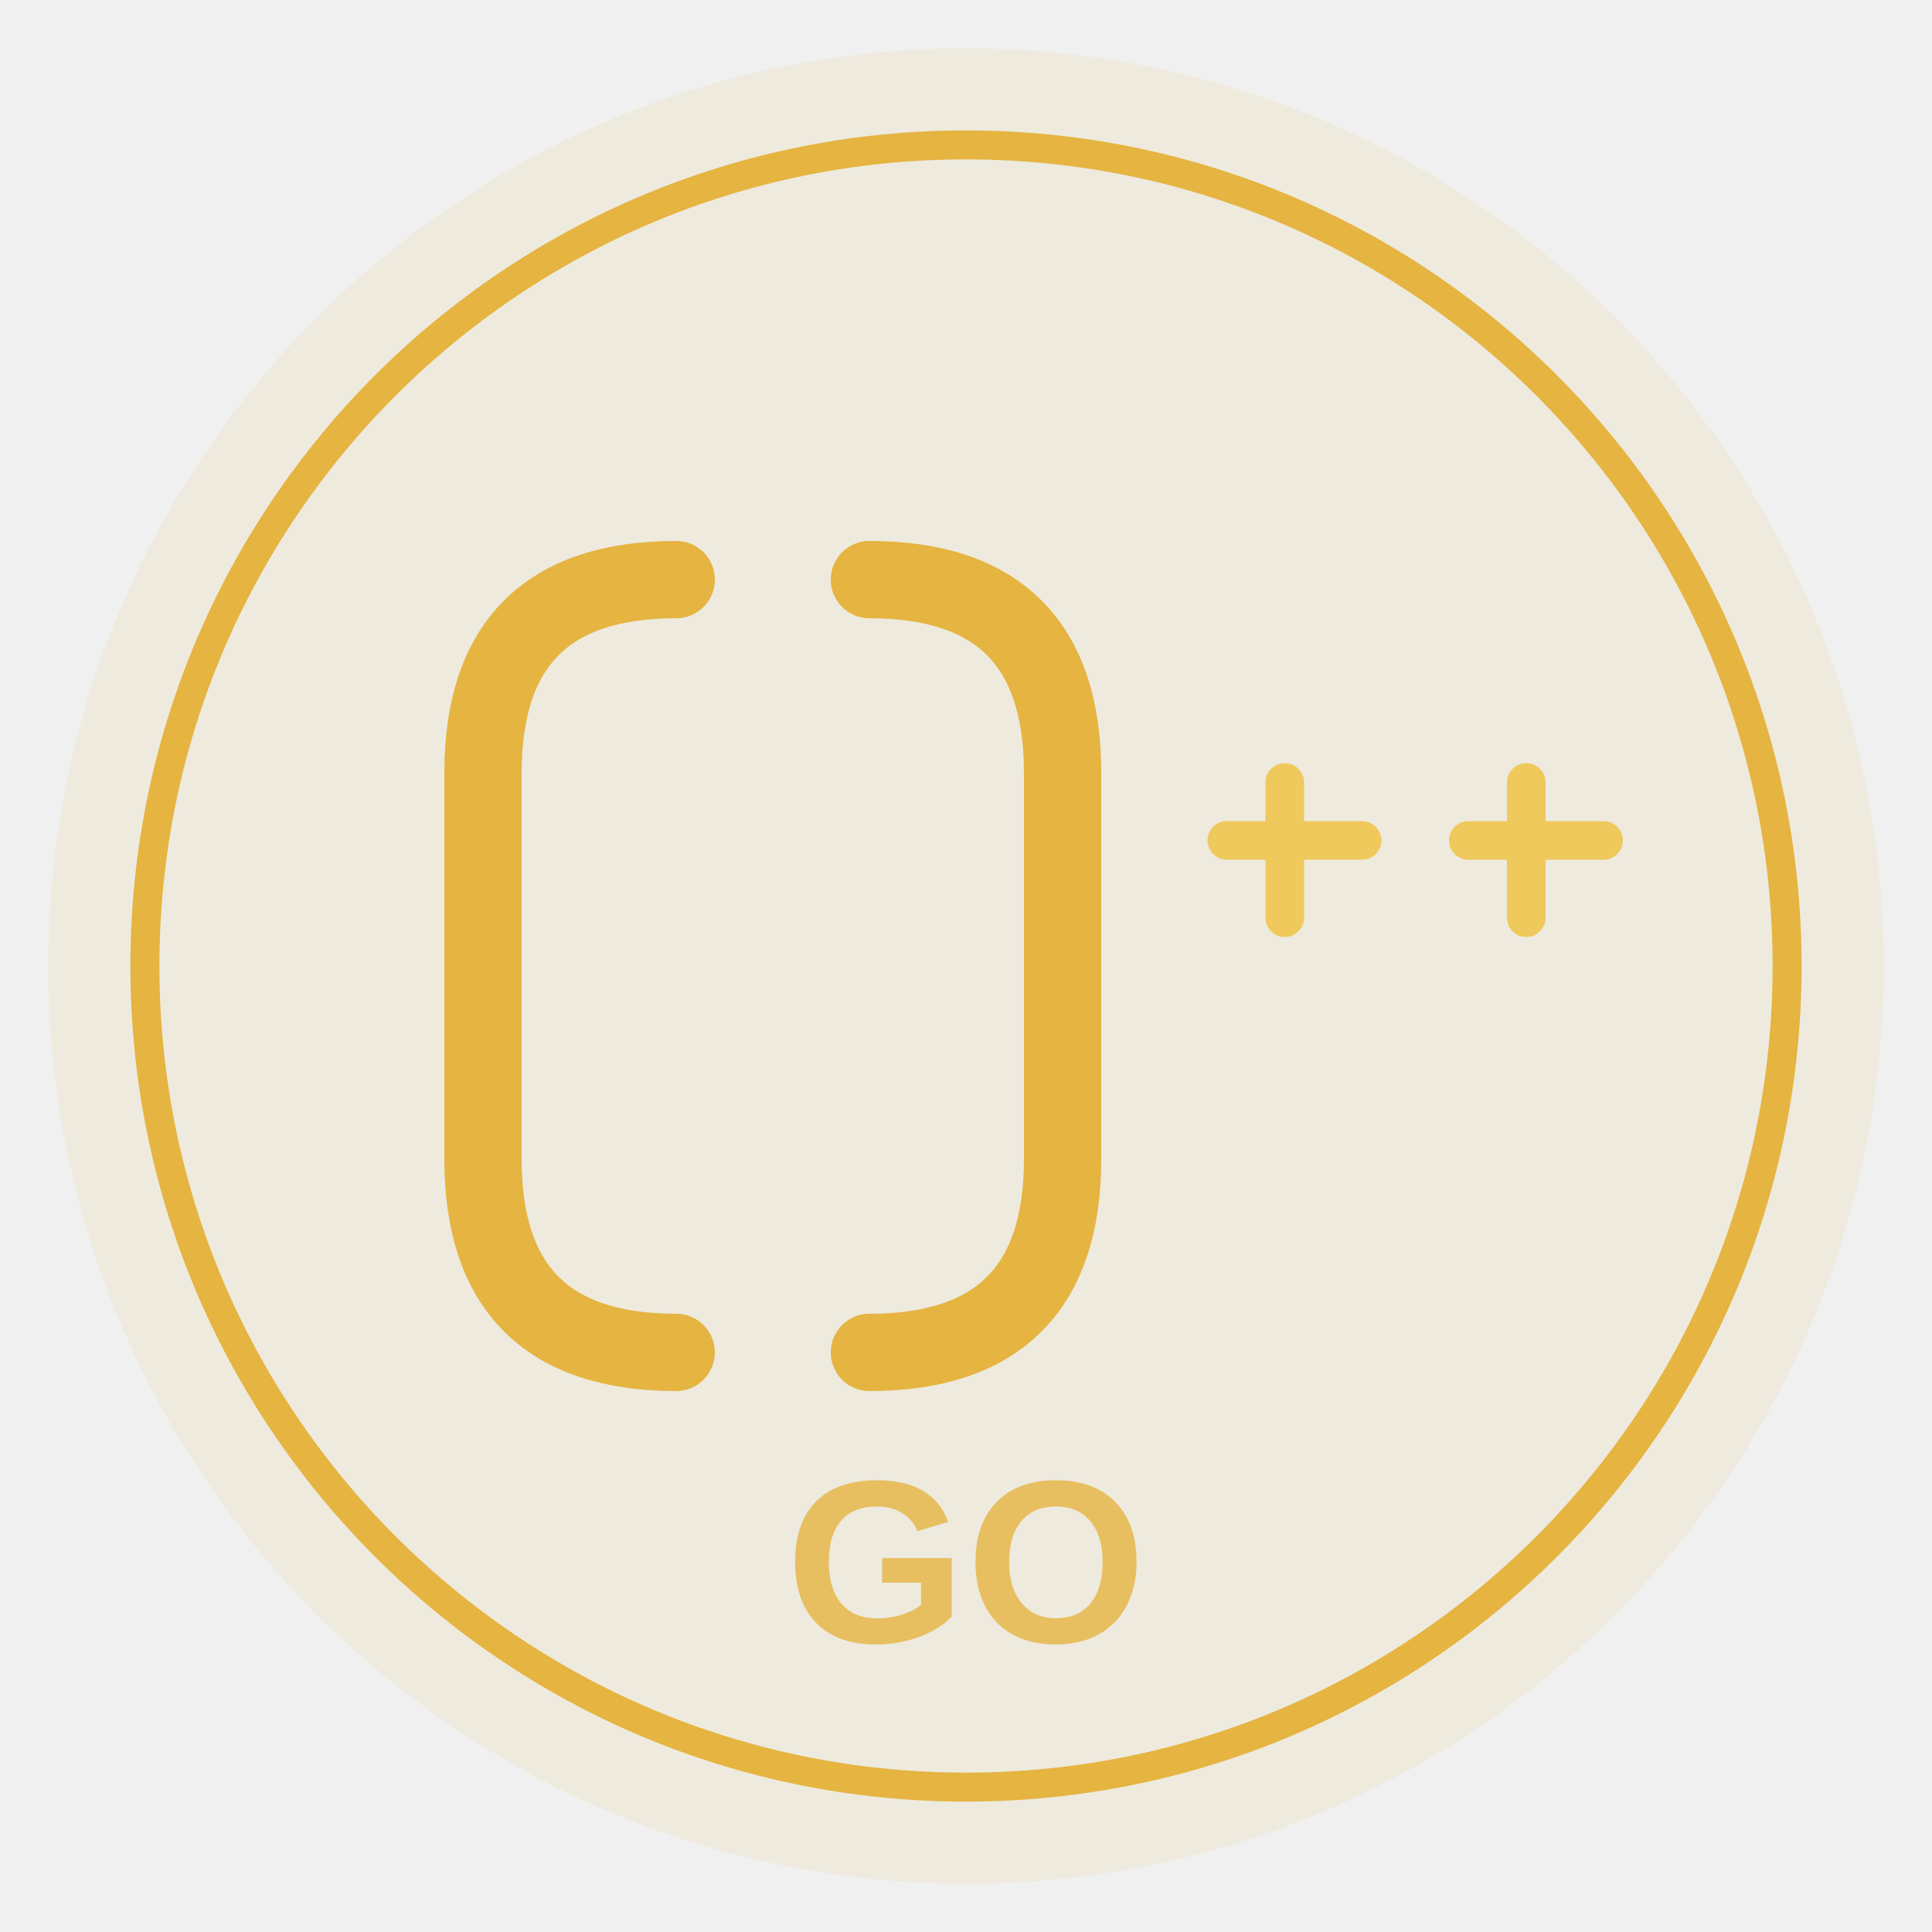
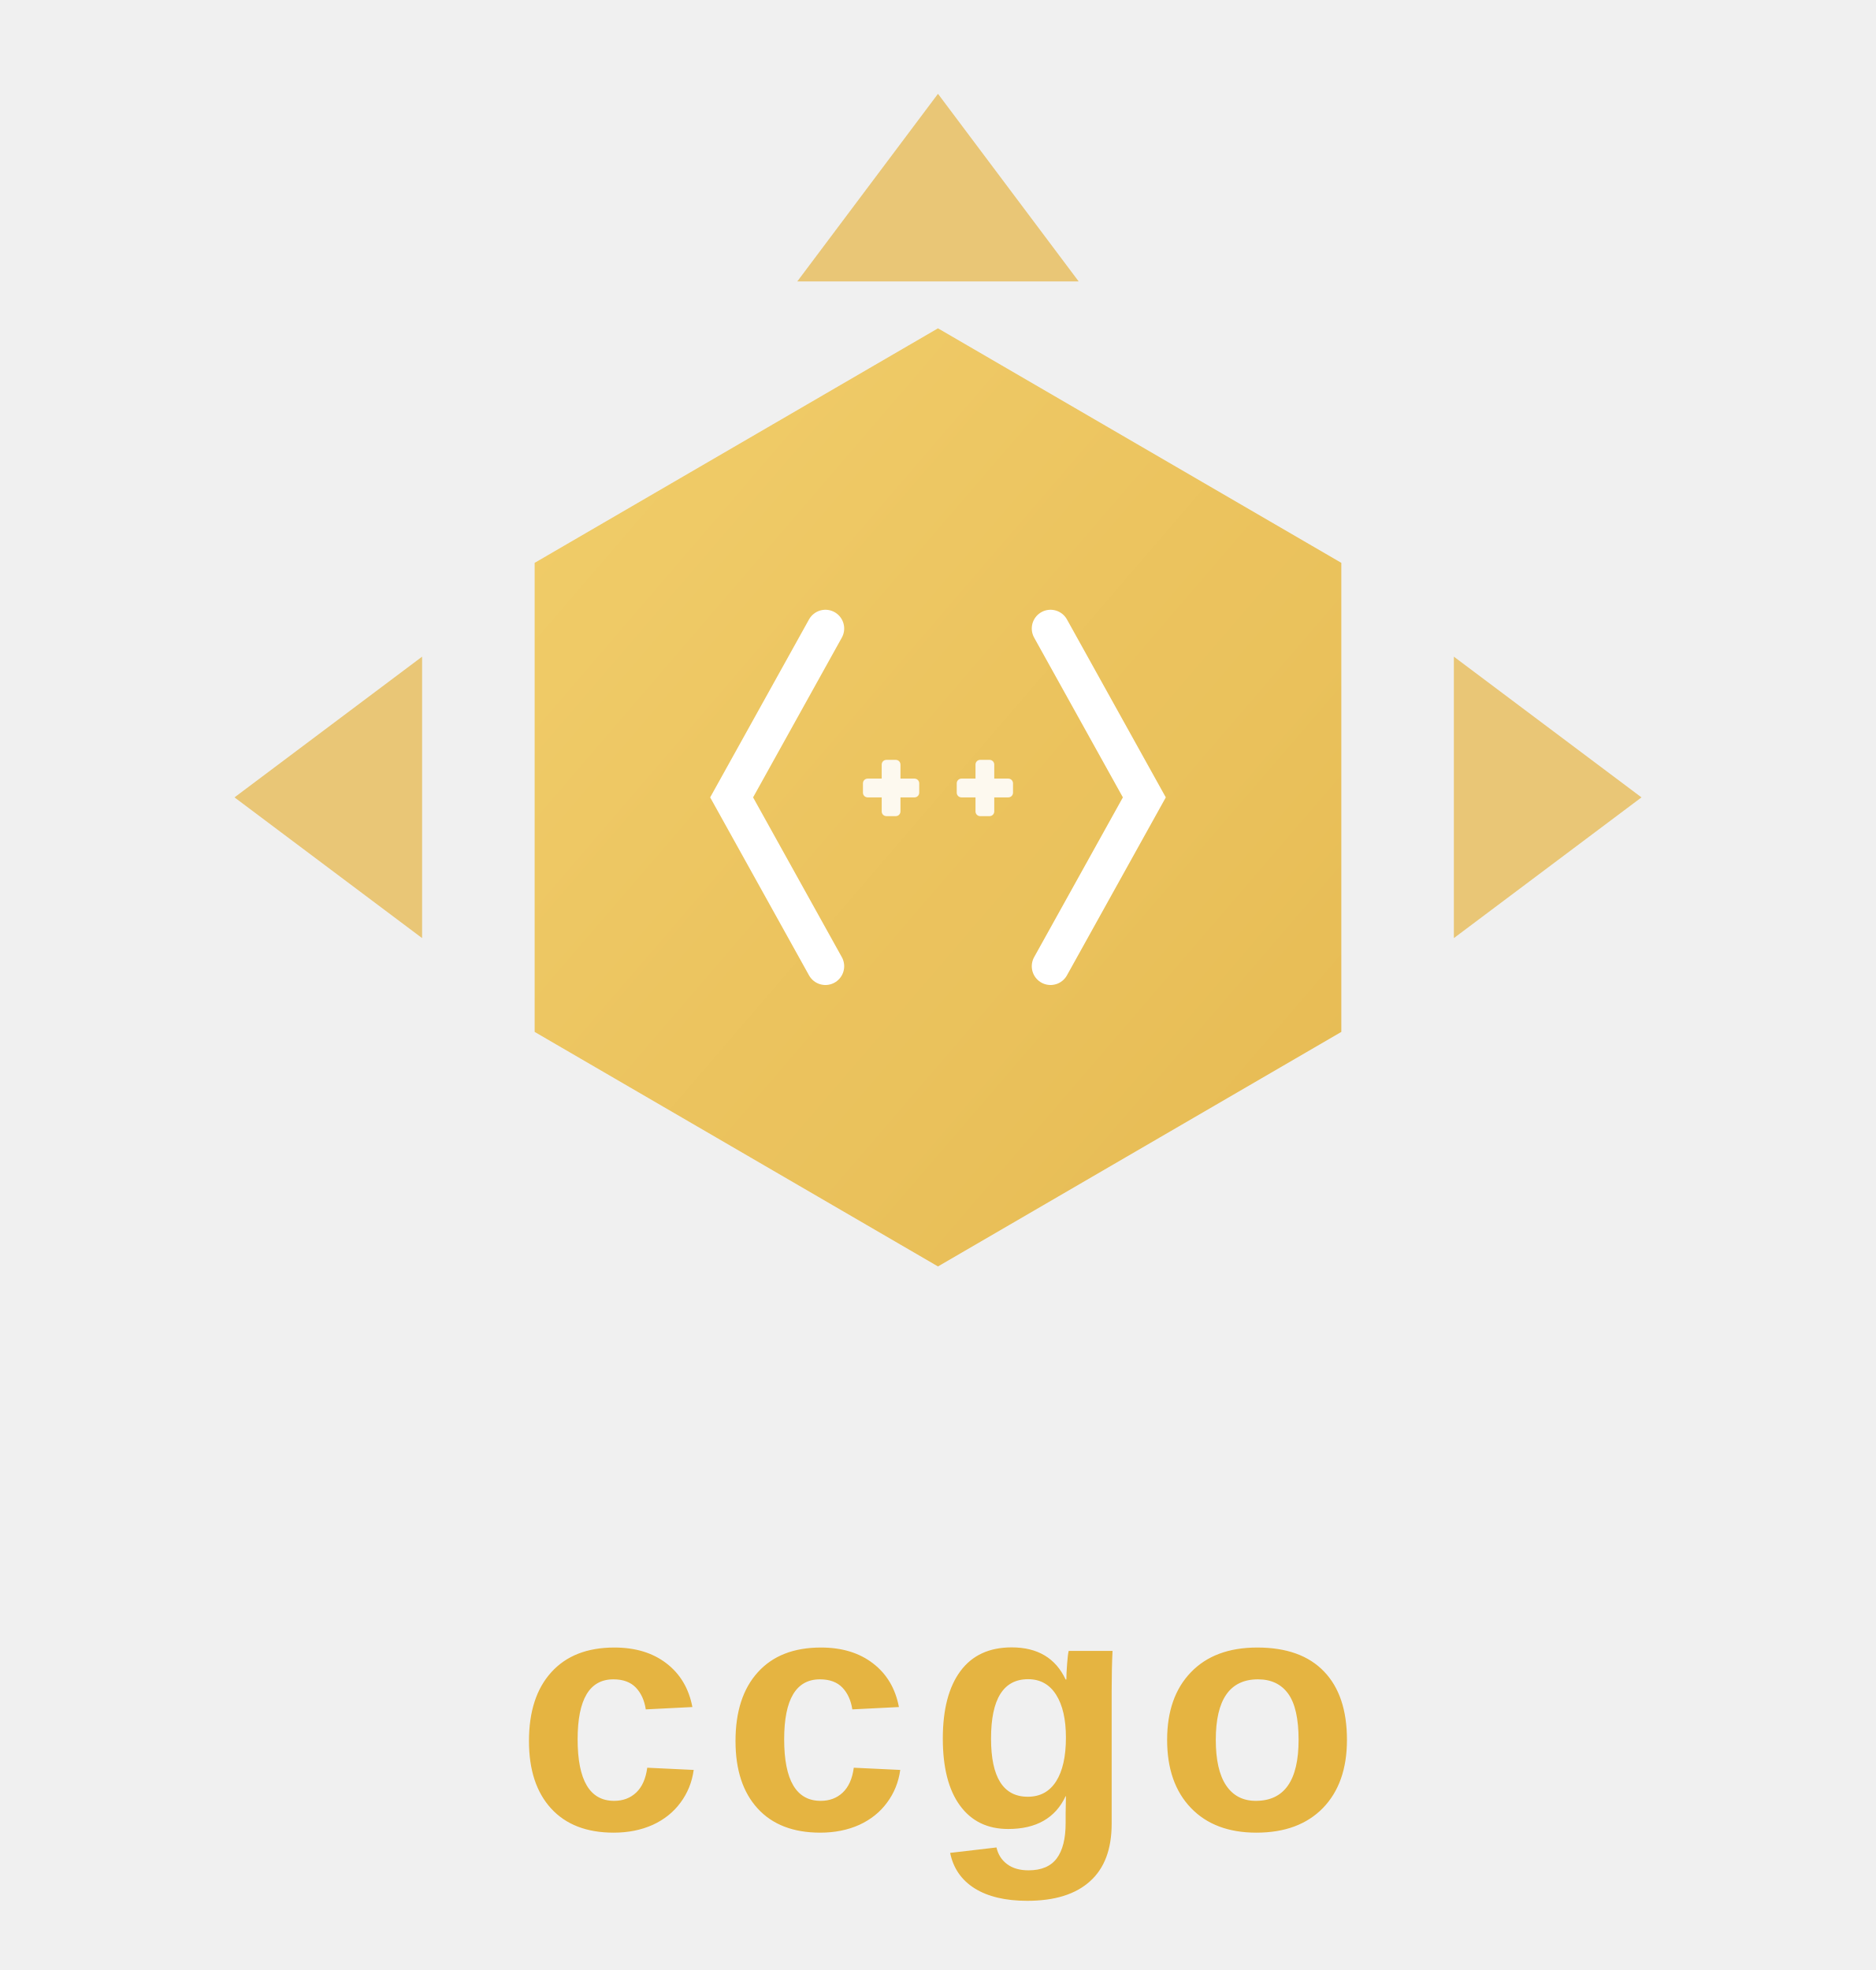
- <svg xmlns="http://www.w3.org/2000/svg" viewBox="0 0 200 200">
-   <circle cx="100" cy="100" r="95" fill="#E5B441" opacity="0.1" />
-   <circle cx="100" cy="100" r="85" fill="none" stroke="#E5B441" stroke-width="3" />
-   <path d="M 70 60 Q 50 60 50 80 L 50 120 Q 50 140 70 140" fill="none" stroke="#E5B441" stroke-width="8" stroke-linecap="round" />
-   <path d="M 90 60 Q 110 60 110 80 L 110 120 Q 110 140 90 140" fill="none" stroke="#E5B441" stroke-width="8" stroke-linecap="round" />
-   <g fill="#F0C95C">
-     <rect x="125" y="85" width="18" height="4" rx="2" />
-     <rect x="131" y="79" width="4" height="18" rx="2" />
-     <rect x="150" y="85" width="18" height="4" rx="2" />
-     <rect x="156" y="79" width="4" height="18" rx="2" />
+ <svg xmlns="http://www.w3.org/2000/svg" viewBox="0 0 200 210">
+   <defs>
+     <linearGradient id="iconGradient" x1="0%" y1="0%" x2="100%" y2="100%">
+       <stop offset="0%" style="stop-color:#F0C95C" />
+       <stop offset="100%" style="stop-color:#E5B441" />
+     </linearGradient>
+   </defs>
+   <g transform="translate(100, 85)">
+     <polygon points="0,-50 43,-25 43,25 0,50 -43,25 -43,-25" fill="url(#iconGradient)" opacity="0.9" />
+     <polygon points="-55,-15 -55,15 -75,0" fill="#E5B441" opacity="0.7" />
+     <polygon points="55,-15 55,15 75,0" fill="#E5B441" opacity="0.7" />
+     <polygon points="-15,-55 15,-55 0,-75" fill="#E5B441" opacity="0.7" />
+     <g fill="none" stroke="#FFFFFF" stroke-width="4" stroke-linecap="round">
+       <path d="M -12,-18 L -22,0 L -12,18" />
+       <path d="M 12,-18 L 22,0 L 12,18" />
+     </g>
+     <g fill="#FFFFFF" opacity="0.9">
+       <rect x="-8" y="-2" width="6" height="2" rx="0.5" />
+       <rect x="-6" y="-4" width="2" height="6" rx="0.5" />
+       <rect x="2" y="-2" width="6" height="2" rx="0.5" />
+       <rect x="4" y="-4" width="2" height="6" rx="0.5" />
+     </g>
  </g>
-   <text x="100" y="170" font-family="Arial, sans-serif" font-size="24" font-weight="bold" text-anchor="middle" fill="#E5B441" opacity="0.8">GO</text>
+   <text x="100" y="195" font-family="'SF Pro Display', 'Helvetica Neue', Arial, sans-serif" font-size="36" font-weight="700" text-anchor="middle" fill="#E5B441" letter-spacing="2">ccgo</text>
</svg>
